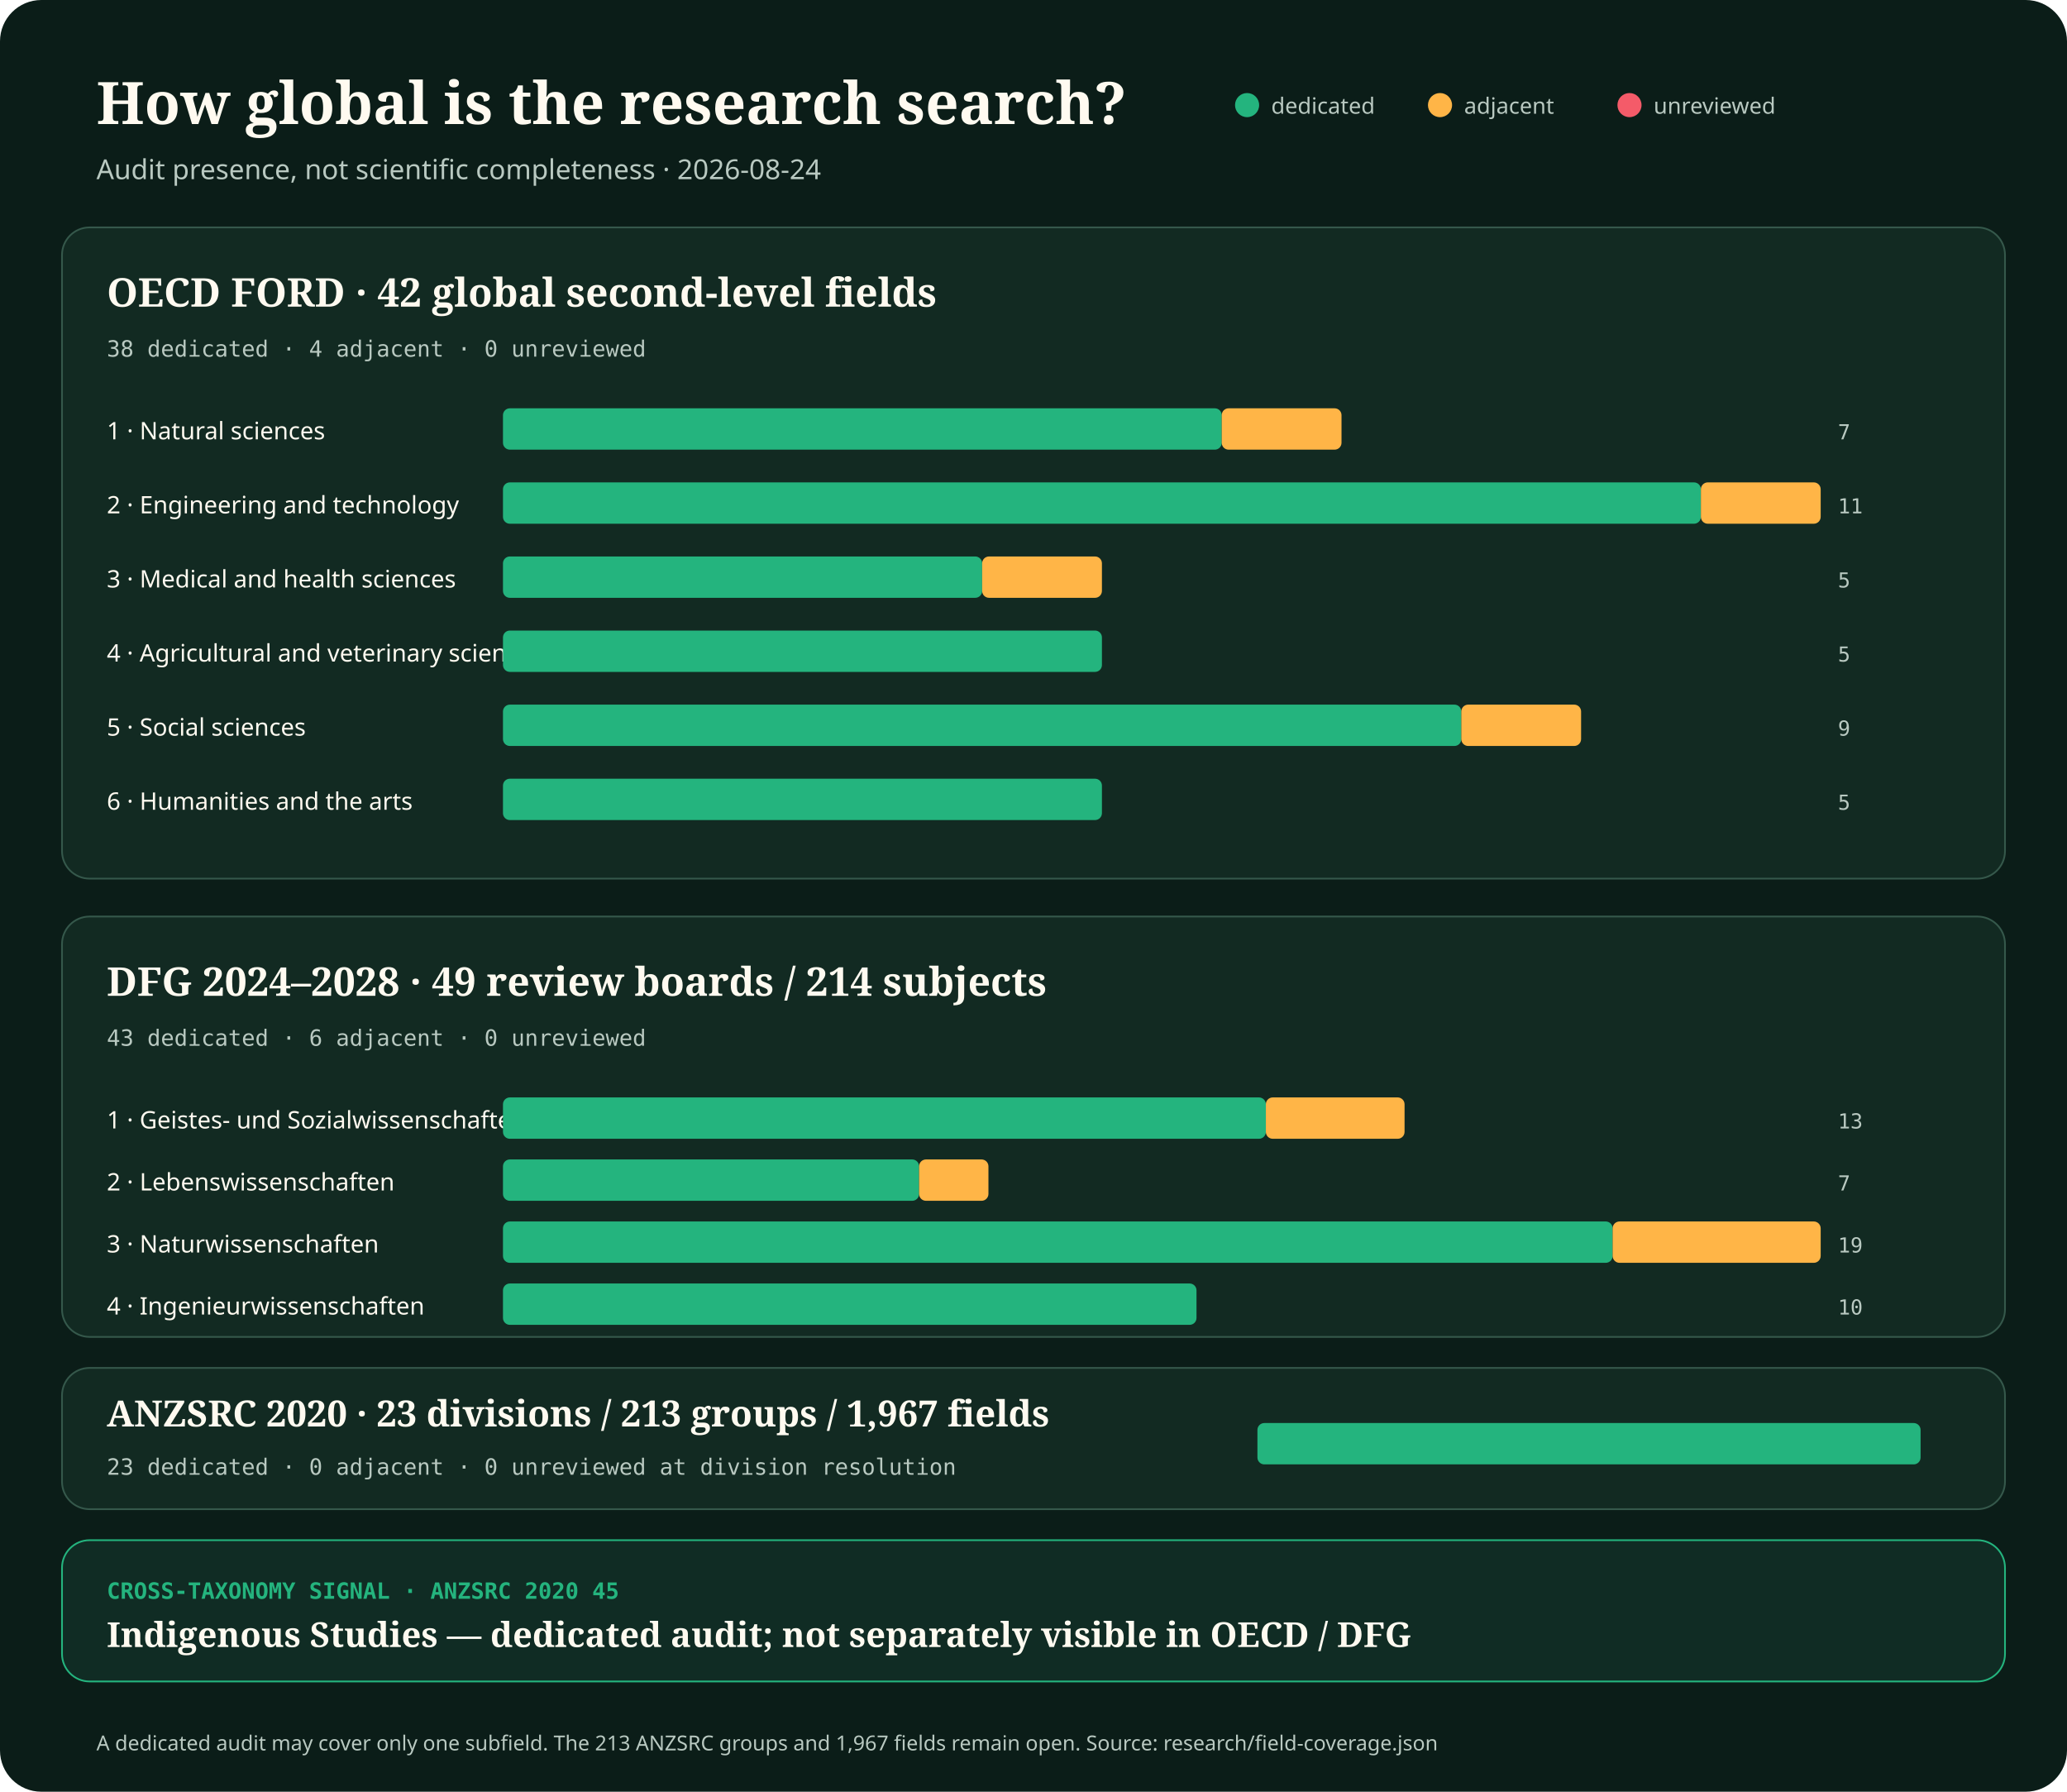
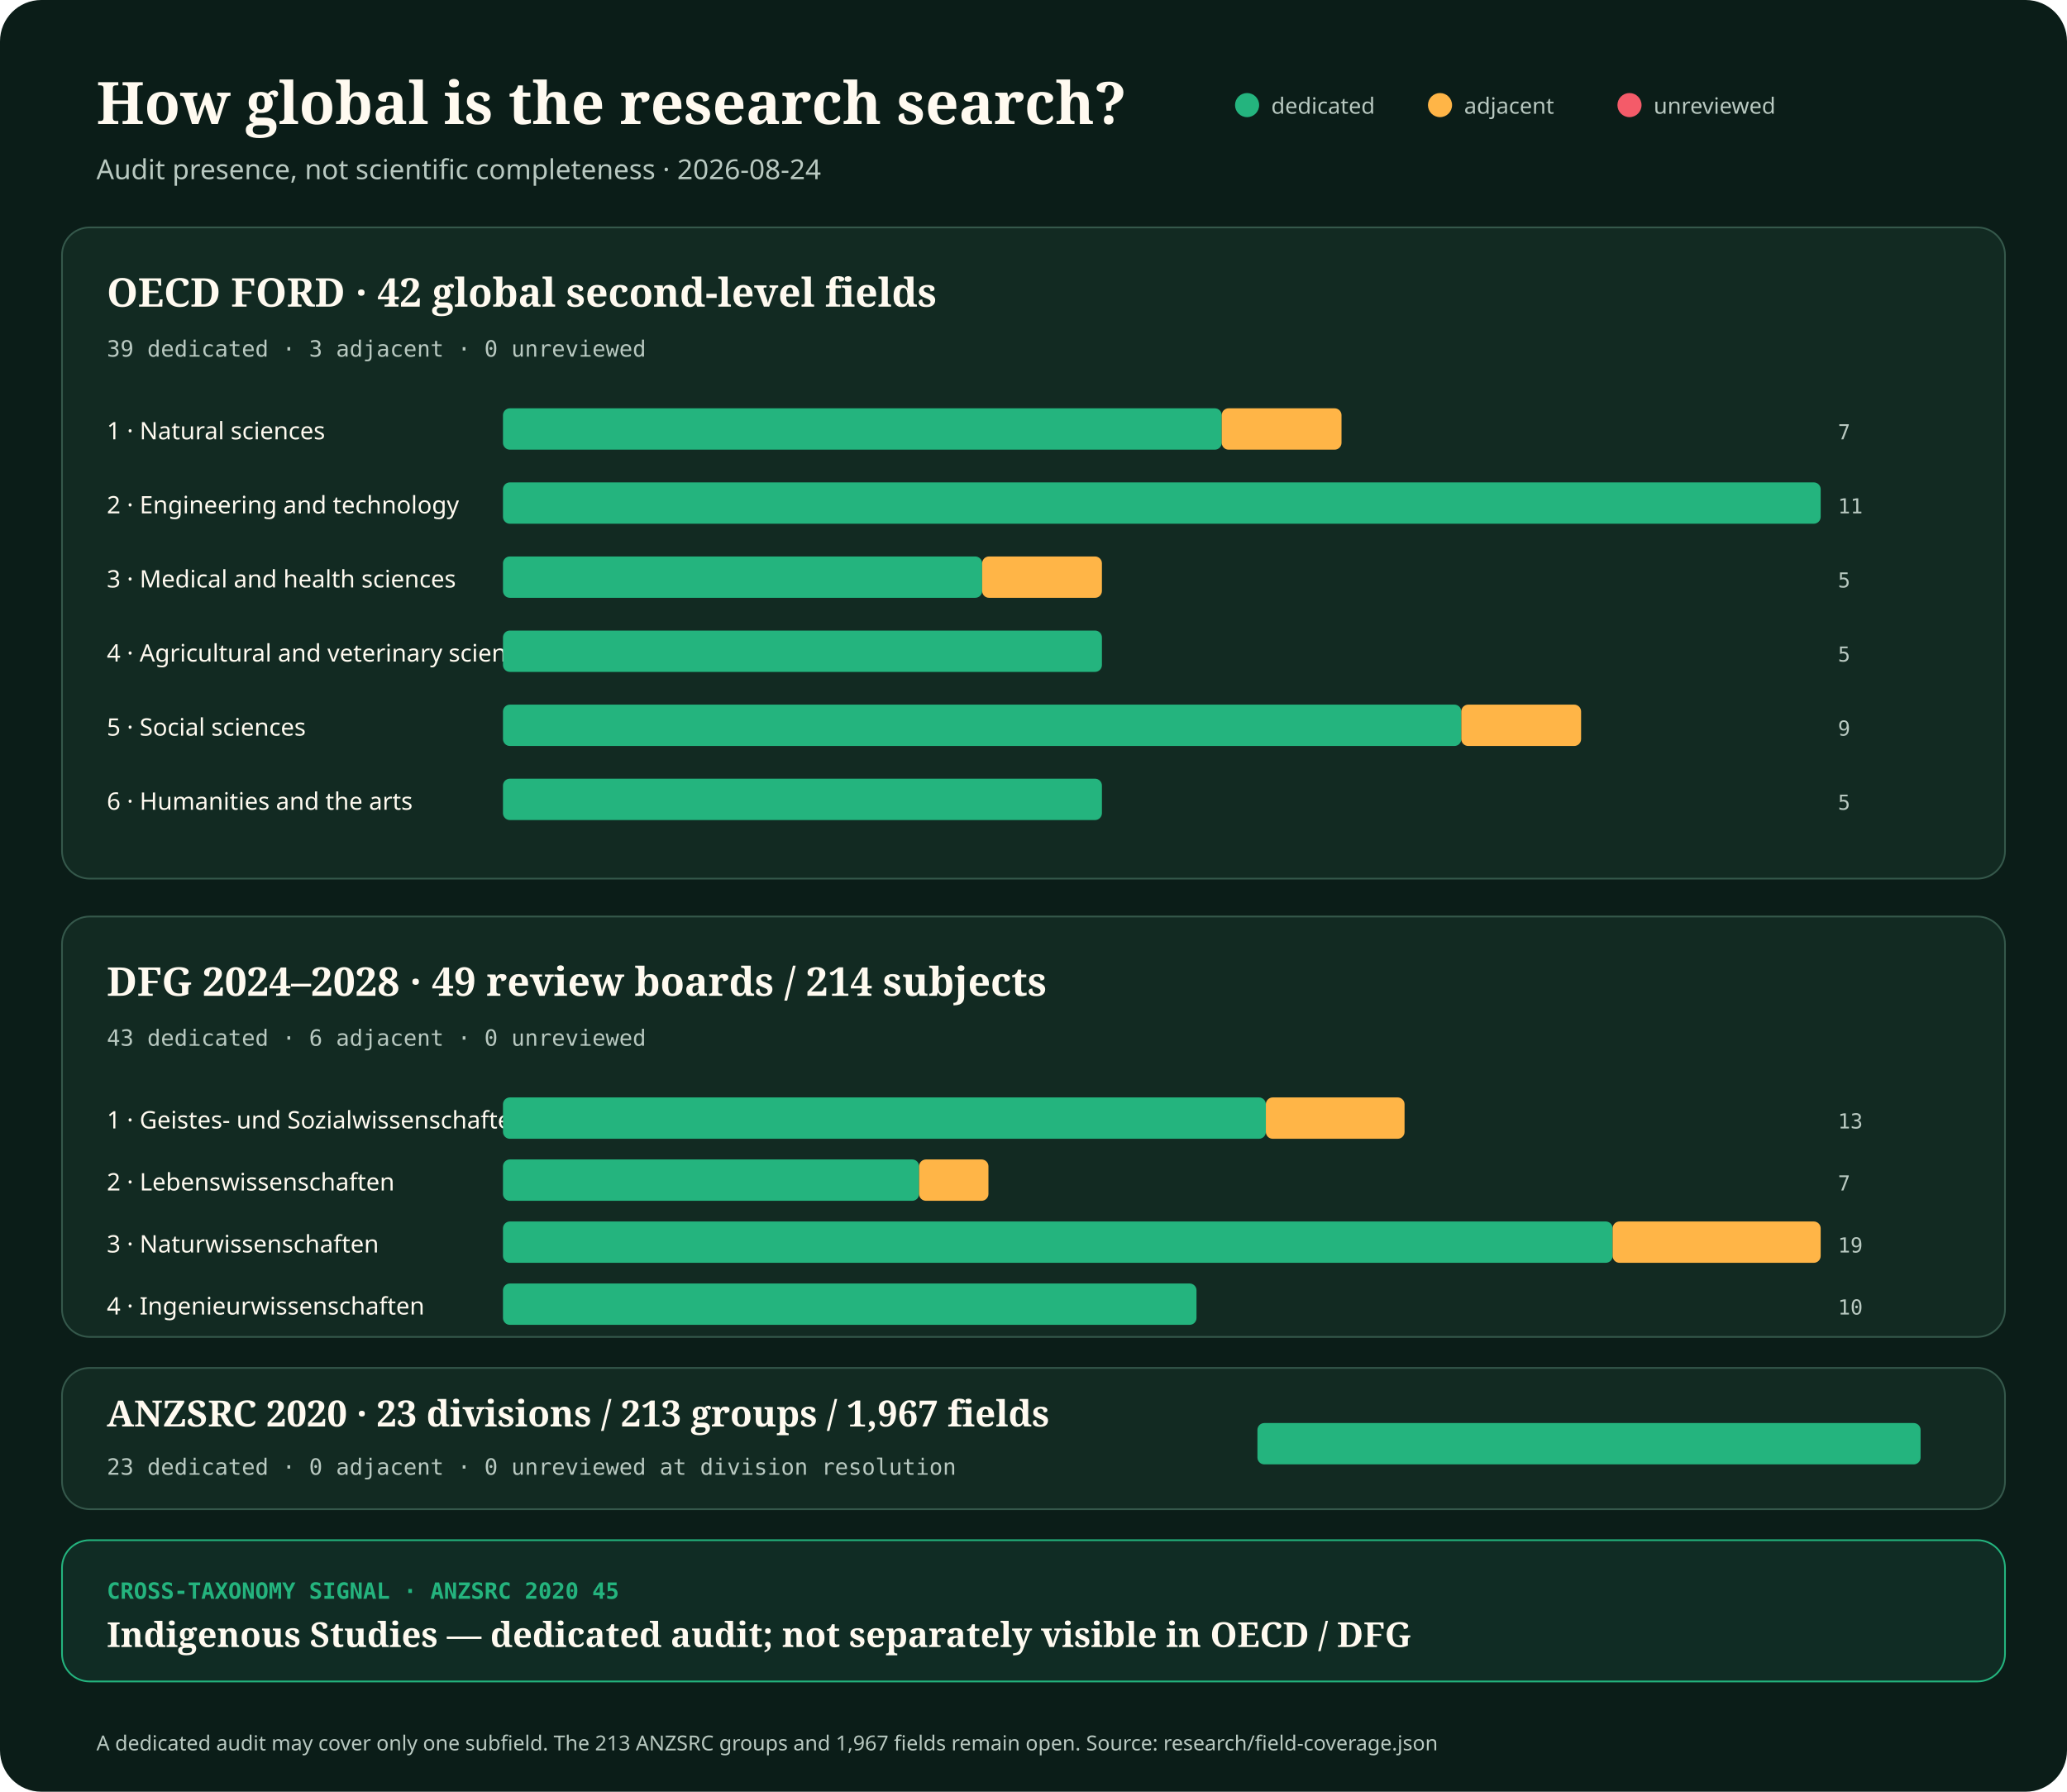
<svg xmlns="http://www.w3.org/2000/svg" width="1200" height="1040" viewBox="0 0 1200 1040" role="img" aria-labelledby="title description">
  <rect width="1200" height="1040" rx="24" fill="#0b1d18" />
  <text x="56" y="72" fill="#fffaf0" font-family="Georgia, serif" font-size="34" font-weight="700">How global is the research search?</text>
  <text x="56" y="104" fill="#b9c9c1" font-family="Segoe UI, sans-serif" font-size="16">Audit presence, not scientific completeness · 2026-08-24</text>
  <g transform="translate(724 61)">
    <circle cx="0" cy="0" r="7" fill="#24b47e" />
    <text x="14" y="5" fill="#b9c9c1" font-family="Segoe UI, sans-serif" font-size="13">dedicated</text>
    <circle cx="112" cy="0" r="7" fill="#ffb547" />
    <text x="126" y="5" fill="#b9c9c1" font-family="Segoe UI, sans-serif" font-size="13">adjacent</text>
    <circle cx="222" cy="0" r="7" fill="#f45b69" />
    <text x="236" y="5" fill="#b9c9c1" font-family="Segoe UI, sans-serif" font-size="13">unreviewed</text>
  </g>
  <rect x="36" y="132" width="1128" height="378" rx="16" fill="#122a22" stroke="#35584b" />
  <text x="62" y="178" fill="#fffaf0" font-family="Georgia, serif" font-size="23" font-weight="700">OECD FORD · 42 global second-level fields</text>
-   <text x="62" y="207" fill="#b9c9c1" font-family="Cascadia Mono, monospace" font-size="13">38 dedicated · 4 adjacent · 0 unreviewed</text>
+   <text x="62" y="207" fill="#b9c9c1" font-family="Cascadia Mono, monospace" font-size="13">39 dedicated · 3 adjacent · 0 unreviewed</text>
  <text x="62" y="255" fill="#fffaf0" font-family="Segoe UI, sans-serif" font-size="14">1 · Natural sciences</text>
  <rect x="292" y="237" width="417.273" height="24" rx="4" fill="#24b47e" />
  <rect x="709.273" y="237" width="69.545" height="24" rx="4" fill="#ffb547" />
  <rect x="778.818" y="237" width="0" height="24" rx="0" fill="#f45b69" />
  <text x="1067" y="255" fill="#b9c9c1" font-family="Cascadia Mono, monospace" font-size="12">7</text>
  <text x="62" y="298" fill="#fffaf0" font-family="Segoe UI, sans-serif" font-size="14">2 · Engineering and technology</text>
-   <rect x="292" y="280" width="695.455" height="24" rx="4" fill="#24b47e" />
-   <rect x="987.455" y="280" width="69.545" height="24" rx="4" fill="#ffb547" />
+   <rect x="292" y="280" width="765" height="24" rx="4" fill="#24b47e" />
+   <rect x="1057" y="280" width="0" height="24" rx="0" fill="#ffb547" />
  <rect x="1057" y="280" width="0" height="24" rx="0" fill="#f45b69" />
  <text x="1067" y="298" fill="#b9c9c1" font-family="Cascadia Mono, monospace" font-size="12">11</text>
  <text x="62" y="341" fill="#fffaf0" font-family="Segoe UI, sans-serif" font-size="14">3 · Medical and health sciences</text>
  <rect x="292" y="323" width="278.182" height="24" rx="4" fill="#24b47e" />
  <rect x="570.182" y="323" width="69.545" height="24" rx="4" fill="#ffb547" />
  <rect x="639.727" y="323" width="0" height="24" rx="0" fill="#f45b69" />
  <text x="1067" y="341" fill="#b9c9c1" font-family="Cascadia Mono, monospace" font-size="12">5</text>
  <text x="62" y="384" fill="#fffaf0" font-family="Segoe UI, sans-serif" font-size="14">4 · Agricultural and veterinary sciences</text>
  <rect x="292" y="366" width="347.727" height="24" rx="4" fill="#24b47e" />
  <rect x="639.727" y="366" width="0" height="24" rx="0" fill="#ffb547" />
  <rect x="639.727" y="366" width="0" height="24" rx="0" fill="#f45b69" />
  <text x="1067" y="384" fill="#b9c9c1" font-family="Cascadia Mono, monospace" font-size="12">5</text>
  <text x="62" y="427" fill="#fffaf0" font-family="Segoe UI, sans-serif" font-size="14">5 · Social sciences</text>
  <rect x="292" y="409" width="556.364" height="24" rx="4" fill="#24b47e" />
  <rect x="848.364" y="409" width="69.545" height="24" rx="4" fill="#ffb547" />
  <rect x="917.909" y="409" width="0" height="24" rx="0" fill="#f45b69" />
  <text x="1067" y="427" fill="#b9c9c1" font-family="Cascadia Mono, monospace" font-size="12">9</text>
  <text x="62" y="470" fill="#fffaf0" font-family="Segoe UI, sans-serif" font-size="14">6 · Humanities and the arts</text>
  <rect x="292" y="452" width="347.727" height="24" rx="4" fill="#24b47e" />
  <rect x="639.727" y="452" width="0" height="24" rx="0" fill="#ffb547" />
  <rect x="639.727" y="452" width="0" height="24" rx="0" fill="#f45b69" />
  <text x="1067" y="470" fill="#b9c9c1" font-family="Cascadia Mono, monospace" font-size="12">5</text>
  <rect x="36" y="532" width="1128" height="244" rx="16" fill="#122a22" stroke="#35584b" />
  <text x="62" y="578" fill="#fffaf0" font-family="Georgia, serif" font-size="23" font-weight="700">DFG 2024–2028 · 49 review boards / 214 subjects</text>
  <text x="62" y="607" fill="#b9c9c1" font-family="Cascadia Mono, monospace" font-size="13">43 dedicated · 6 adjacent · 0 unreviewed</text>
  <text x="62" y="655" fill="#fffaf0" font-family="Segoe UI, sans-serif" font-size="14">1 · Geistes- und Sozialwissenschaften</text>
  <rect x="292" y="637" width="442.895" height="24" rx="4" fill="#24b47e" />
  <rect x="734.895" y="637" width="80.526" height="24" rx="4" fill="#ffb547" />
  <rect x="815.421" y="637" width="0" height="24" rx="0" fill="#f45b69" />
  <text x="1067" y="655" fill="#b9c9c1" font-family="Cascadia Mono, monospace" font-size="12">13</text>
  <text x="62" y="691" fill="#fffaf0" font-family="Segoe UI, sans-serif" font-size="14">2 · Lebenswissenschaften</text>
  <rect x="292" y="673" width="241.579" height="24" rx="4" fill="#24b47e" />
  <rect x="533.579" y="673" width="40.263" height="24" rx="4" fill="#ffb547" />
  <rect x="573.842" y="673" width="0" height="24" rx="0" fill="#f45b69" />
  <text x="1067" y="691" fill="#b9c9c1" font-family="Cascadia Mono, monospace" font-size="12">7</text>
  <text x="62" y="727" fill="#fffaf0" font-family="Segoe UI, sans-serif" font-size="14">3 · Naturwissenschaften</text>
  <rect x="292" y="709" width="644.211" height="24" rx="4" fill="#24b47e" />
  <rect x="936.211" y="709" width="120.789" height="24" rx="4" fill="#ffb547" />
  <rect x="1057" y="709" width="0" height="24" rx="0" fill="#f45b69" />
  <text x="1067" y="727" fill="#b9c9c1" font-family="Cascadia Mono, monospace" font-size="12">19</text>
  <text x="62" y="763" fill="#fffaf0" font-family="Segoe UI, sans-serif" font-size="14">4 · Ingenieurwissenschaften</text>
  <rect x="292" y="745" width="402.632" height="24" rx="4" fill="#24b47e" />
  <rect x="694.632" y="745" width="0" height="24" rx="0" fill="#ffb547" />
  <rect x="694.632" y="745" width="0" height="24" rx="0" fill="#f45b69" />
  <text x="1067" y="763" fill="#b9c9c1" font-family="Cascadia Mono, monospace" font-size="12">10</text>
  <rect x="36" y="794" width="1128" height="82" rx="16" fill="#122a22" stroke="#35584b" />
  <text x="62" y="828" fill="#fffaf0" font-family="Georgia, serif" font-size="21" font-weight="700">ANZSRC 2020 · 23 divisions / 213 groups / 1,967 fields</text>
  <text x="62" y="856" fill="#b9c9c1" font-family="Cascadia Mono, monospace" font-size="13">23 dedicated · 0 adjacent · 0 unreviewed at division resolution</text>
  <rect x="730" y="826" width="385" height="24" rx="4" fill="#24b47e" />
  <rect x="1115" y="826" width="0" height="24" rx="0" fill="#ffb547" />
  <rect x="1115" y="826" width="0" height="24" rx="0" fill="#f45b69" />
  <rect x="36" y="894" width="1128" height="82" rx="16" fill="#102c24" stroke="#24b47e" />
  <text x="62" y="928" fill="#24b47e" font-family="Cascadia Mono, monospace" font-size="13" font-weight="700">CROSS-TAXONOMY SIGNAL · ANZSRC 2020 45</text>
  <text x="62" y="956" fill="#fffaf0" font-family="Georgia, serif" font-size="20" font-weight="700">Indigenous Studies — dedicated audit; not separately visible in OECD / DFG</text>
  <text x="56" y="1016" fill="#b9c9c1" font-family="Segoe UI, sans-serif" font-size="12">A dedicated audit may cover only one subfield. The 213 ANZSRC groups and 1,967 fields remain open. Source: research/field-coverage.json</text>
</svg>
